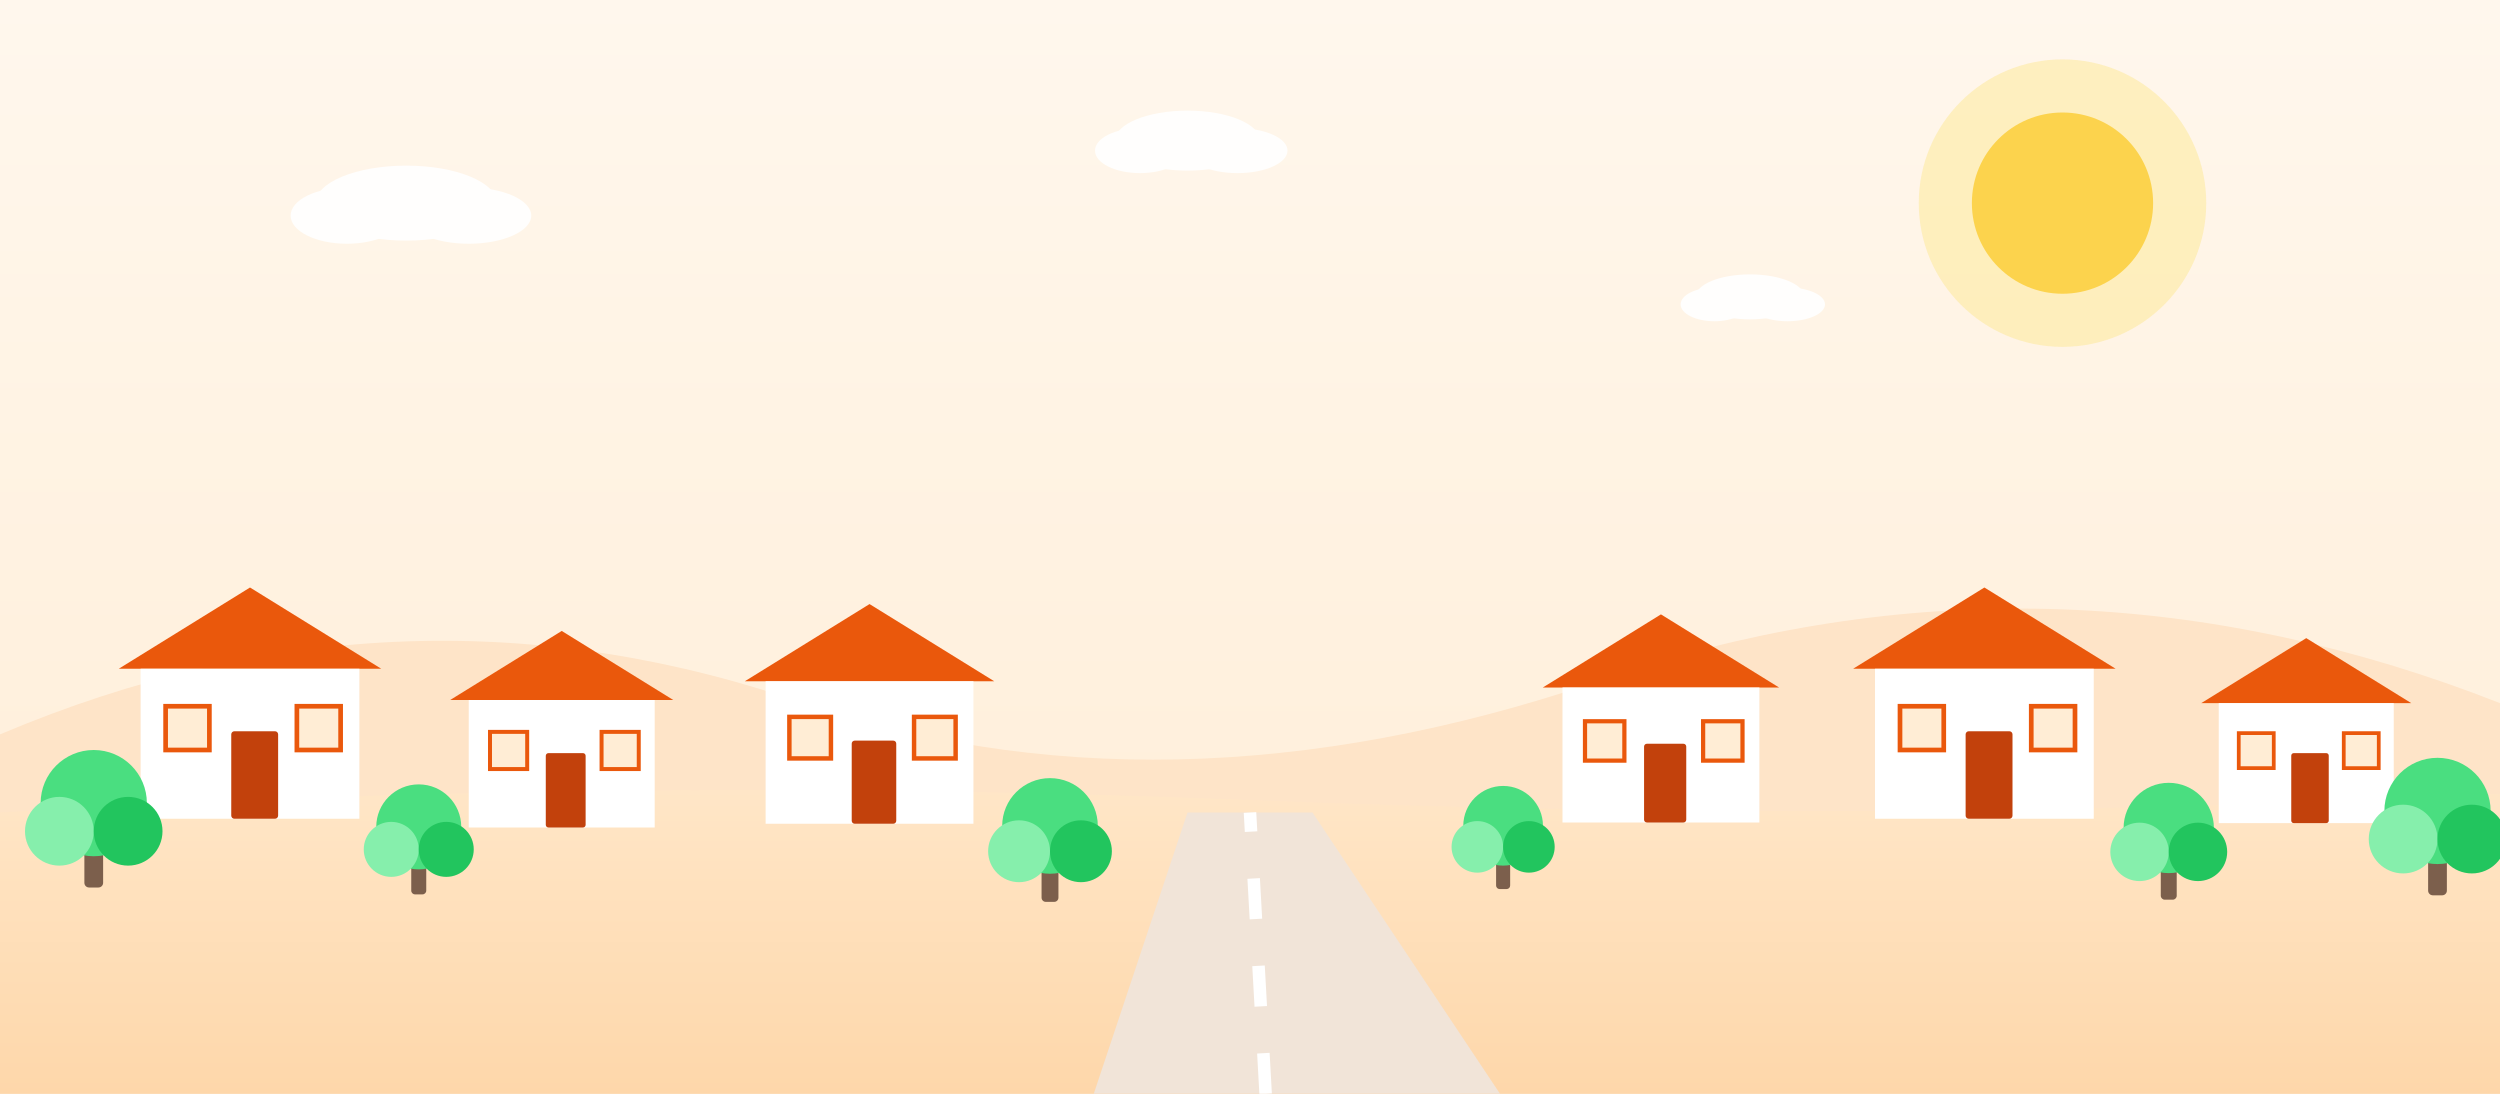
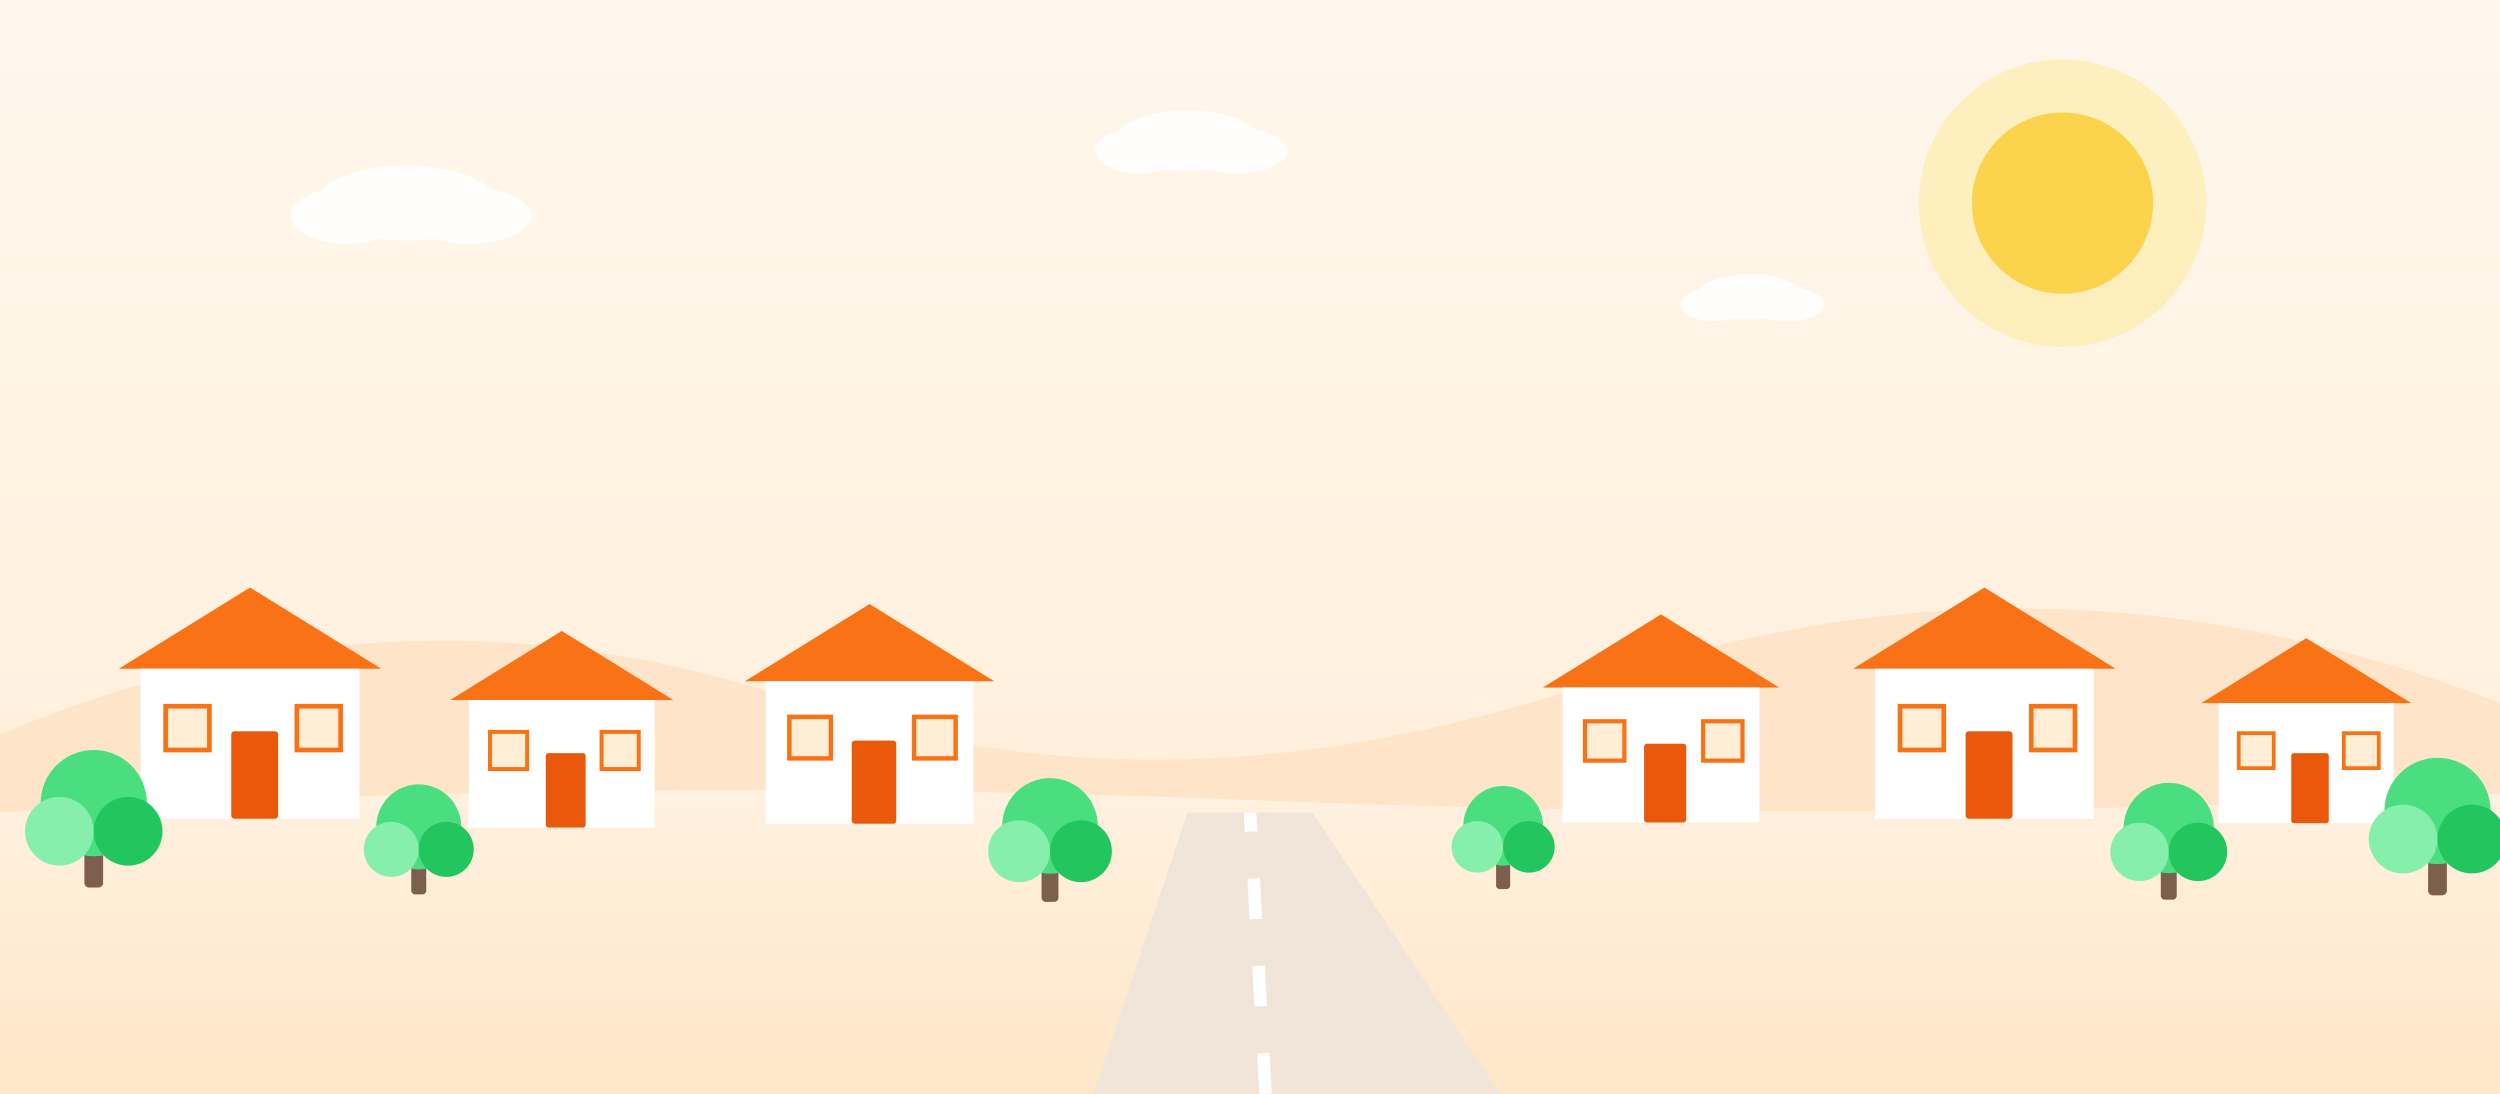
<svg xmlns="http://www.w3.org/2000/svg" viewBox="0 0 1600 700" preserveAspectRatio="xMidYMid slice">
  <defs>
    <linearGradient id="sky" x1="0" y1="0" x2="0" y2="1">
      <stop offset="0" stop-color="#fff7ed" />
      <stop offset="1" stop-color="#ffedd5" />
    </linearGradient>
    <linearGradient id="ground" x1="0" y1="0" x2="0" y2="1">
-       <stop offset="0" stop-color="#ffe6c7" />
-       <stop offset="1" stop-color="#fed7aa" />
+       <stop offset="0" stop-color="#fff1e0" />
+       <stop offset="1" stop-color="#ffe6c7" />
    </linearGradient>
    <g id="house">
-       <polygon points="-14,0 70,-52 154,0" fill="#ea580c" />
+       <polygon points="-14,0 70,-52 154,0" fill="#f97316" />
      <rect x="0" y="0" width="140" height="96" fill="#ffffff" />
-       <rect x="58" y="40" width="30" height="56" fill="#c2410c" rx="2" />
-       <rect x="16" y="24" width="28" height="28" fill="#ffedd5" stroke="#ea580c" stroke-width="3" />
-       <rect x="100" y="24" width="28" height="28" fill="#ffedd5" stroke="#ea580c" stroke-width="3" />
+       <rect x="58" y="40" width="30" height="56" fill="#ea580c" rx="2" />
+       <rect x="16" y="24" width="28" height="28" fill="#ffedd5" stroke="#f97316" stroke-width="3" />
+       <rect x="100" y="24" width="28" height="28" fill="#ffedd5" stroke="#f97316" stroke-width="3" />
    </g>
    <g id="tree">
      <rect x="-6" y="0" width="12" height="28" fill="#7c5f4c" rx="3" />
      <circle cx="0" cy="-26" r="34" fill="#4ade80" />
      <circle cx="-22" cy="-8" r="22" fill="#86efac" />
      <circle cx="22" cy="-8" r="22" fill="#22c55e" />
    </g>
    <g id="cloud" fill="#ffffff" opacity="0.9">
      <ellipse cx="0" cy="0" rx="58" ry="24" />
      <ellipse cx="-38" cy="8" rx="36" ry="18" />
      <ellipse cx="40" cy="8" rx="40" ry="18" />
    </g>
  </defs>
  <rect width="1600" height="700" fill="url(#sky)" />
  <circle cx="1320" cy="130" r="92" fill="#fde68a" opacity="0.45" />
  <circle cx="1320" cy="130" r="58" fill="#fcd34d" />
  <use href="#cloud" transform="translate(260 130)" />
  <use href="#cloud" transform="translate(760 90) scale(0.8)" />
  <use href="#cloud" transform="translate(1120 190) scale(0.6)" />
  <path d="M0 470 Q 260 360 520 452 Q 760 530 1040 430 Q 1320 340 1600 450 L1600 700 L0 700 Z" fill="#fee4c8" />
  <path d="M0 520 Q 400 496 800 512 Q 1200 528 1600 508 L1600 700 L0 700 Z" fill="url(#ground)" />
  <path d="M700 700 L760 520 L840 520 L960 700 Z" fill="#f1e4d8" />
  <path d="M810 700 L800 520" stroke="#ffffff" stroke-width="8" stroke-dasharray="26 30" fill="none" />
  <use href="#house" transform="translate(90 428)" />
  <use href="#house" transform="translate(300 448) scale(0.85)" />
  <use href="#house" transform="translate(490 436) scale(0.95)" />
  <use href="#house" transform="translate(1000 440) scale(0.9)" />
  <use href="#house" transform="translate(1200 428)" />
  <use href="#house" transform="translate(1420 450) scale(0.8)" />
  <use href="#tree" transform="translate(60 540)" />
  <use href="#tree" transform="translate(268 550) scale(0.8)" />
  <use href="#tree" transform="translate(672 552) scale(0.9)" />
  <use href="#tree" transform="translate(962 548) scale(0.75)" />
  <use href="#tree" transform="translate(1388 552) scale(0.85)" />
  <use href="#tree" transform="translate(1560 545)" />
</svg>
